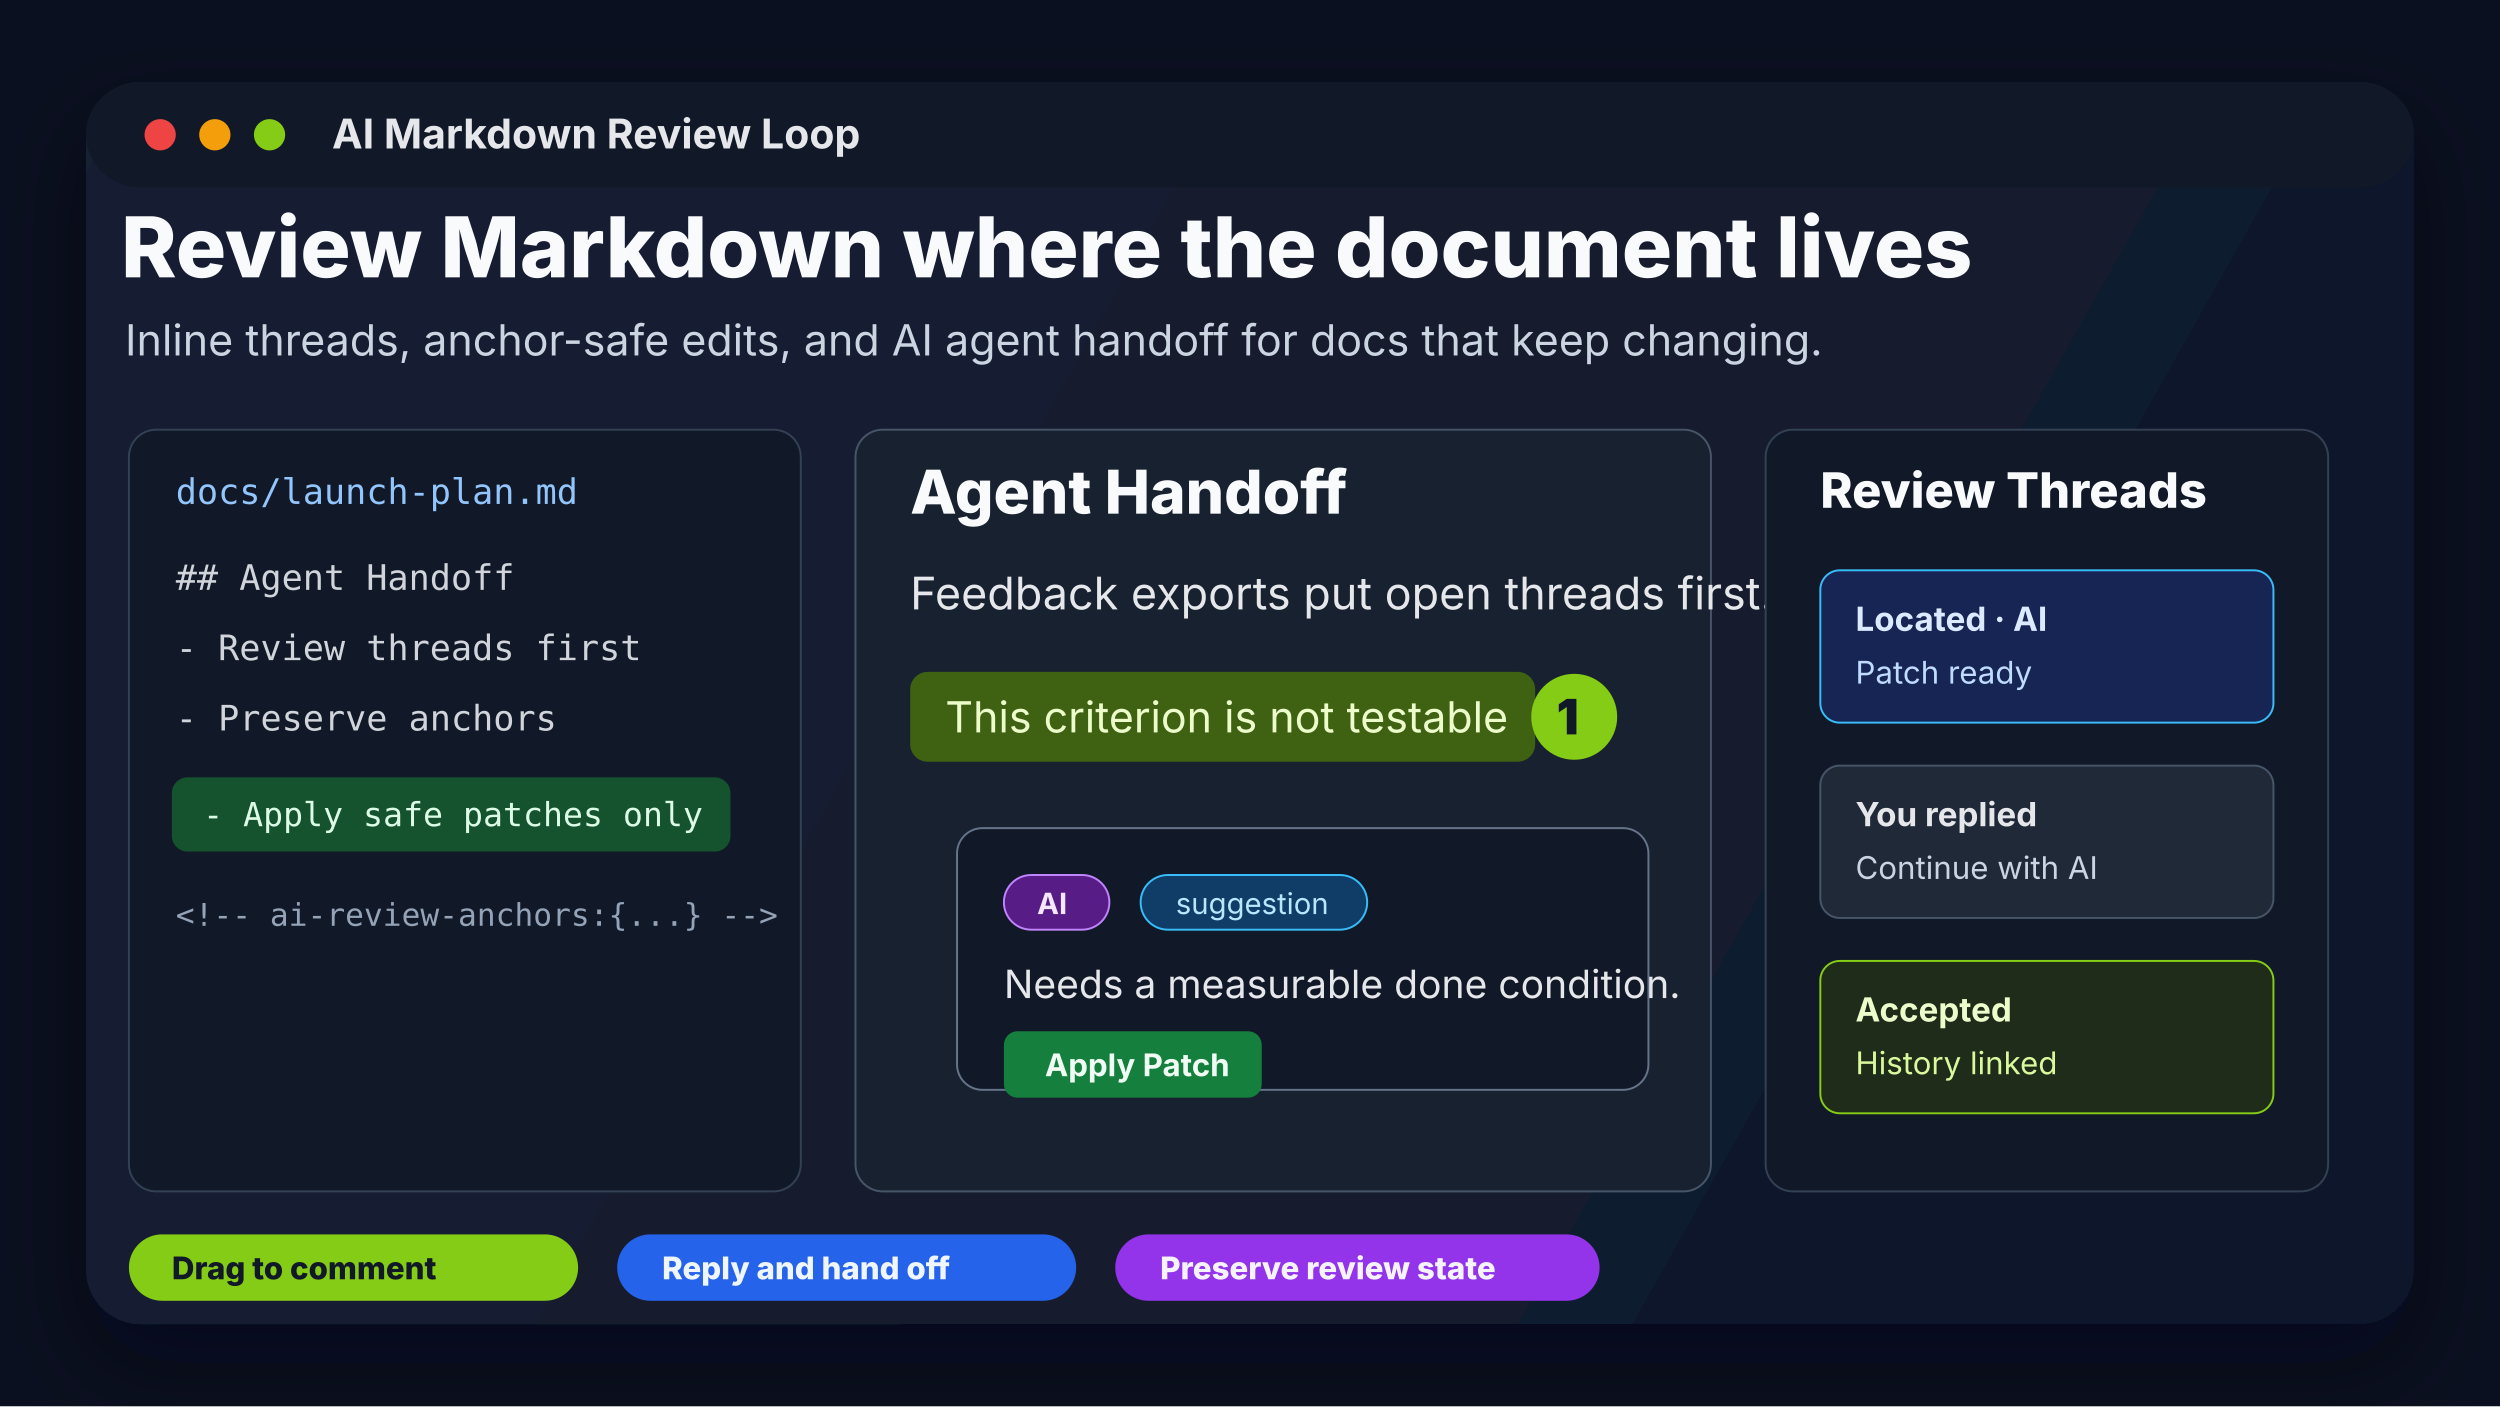
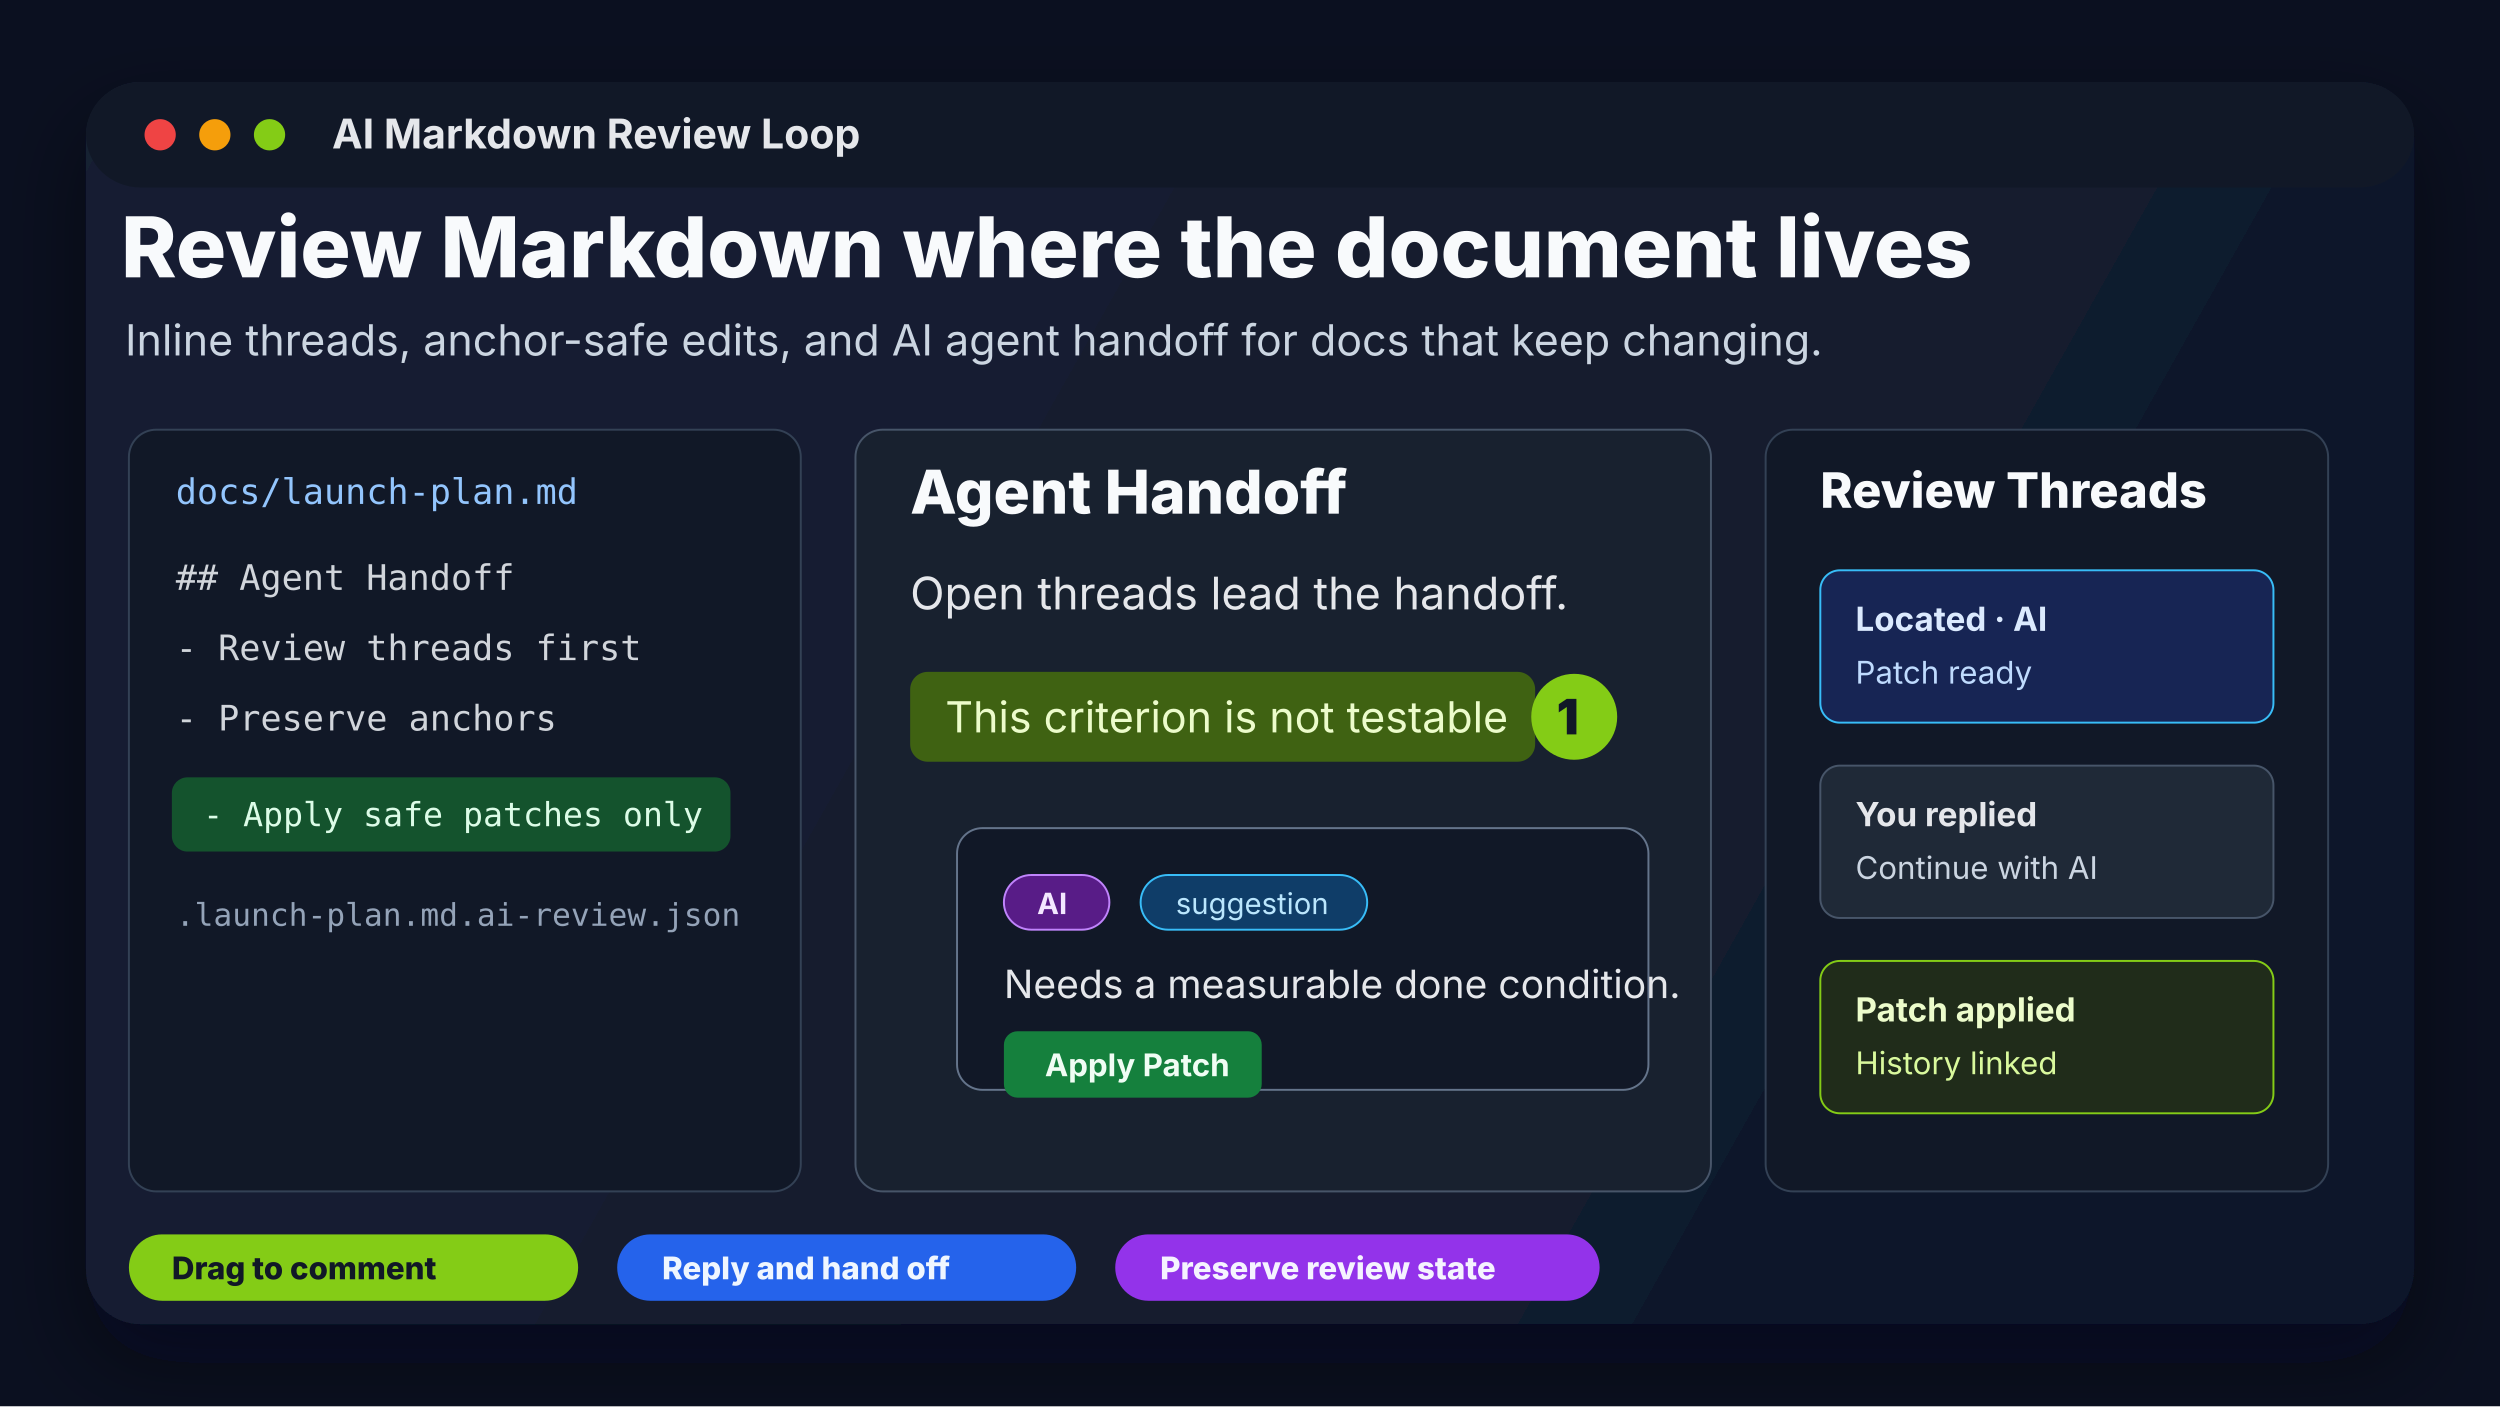
<svg xmlns="http://www.w3.org/2000/svg" width="1280" height="720" viewBox="0 0 1280 720" role="img" aria-labelledby="title desc">
  <defs>
    <linearGradient id="chrome" x1="0" y1="0" x2="1280" y2="720" gradientUnits="userSpaceOnUse">
      <stop offset="0" stop-color="#172033" />
      <stop offset="1" stop-color="#0f172a" />
    </linearGradient>
    <filter id="shadow" x="-20%" y="-20%" width="140%" height="140%">
      <feDropShadow dx="0" dy="20" stdDeviation="22" flood-color="#020617" flood-opacity="0.45" />
    </filter>
  </defs>
  <rect width="1280" height="720" fill="#0b1020" />
  <rect x="44" y="42" width="1192" height="636" rx="28" fill="url(#chrome)" filter="url(#shadow)" />
  <rect x="44" y="42" width="1192" height="54" rx="28" fill="#111827" />
  <circle cx="82" cy="69" r="8" fill="#ef4444" />
  <circle cx="110" cy="69" r="8" fill="#f59e0b" />
  <circle cx="138" cy="69" r="8" fill="#84cc16" />
  <text x="170" y="76" fill="#e5e7eb" font-size="21" font-family="Inter, Arial, sans-serif" font-weight="700">AI Markdown Review Loop</text>
  <text x="62" y="142" fill="#f8fafc" font-size="43" font-family="Inter, Arial, sans-serif" font-weight="800">Review Markdown where the document lives</text>
  <text x="64" y="182" fill="#cbd5e1" font-size="22" font-family="Inter, Arial, sans-serif">Inline threads, anchor-safe edits, and AI agent handoff for docs that keep changing.</text>
  <rect x="66" y="220" width="344" height="390" rx="14" fill="#111827" stroke="#334155" />
  <text x="90" y="258" fill="#93c5fd" font-size="18" font-family="SFMono-Regular, Menlo, monospace">docs/launch-plan.md</text>
  <text x="90" y="302" fill="#d1d5db" font-size="18" font-family="SFMono-Regular, Menlo, monospace">## Agent Handoff</text>
  <text x="90" y="338" fill="#d1d5db" font-size="18" font-family="SFMono-Regular, Menlo, monospace">- Review threads first</text>
  <text x="90" y="374" fill="#d1d5db" font-size="18" font-family="SFMono-Regular, Menlo, monospace">- Preserve anchors</text>
  <rect x="88" y="398" width="286" height="38" rx="8" fill="#14532d" />
  <text x="104" y="423" fill="#dcfce7" font-size="17" font-family="SFMono-Regular, Menlo, monospace">- Apply safe patches only</text>
-   <text x="90" y="474" fill="#94a3b8" font-size="16" font-family="SFMono-Regular, Menlo, monospace">&lt;!-- ai-review-anchors:{...} --&gt;</text>
+   <text x="90" y="474" fill="#94a3b8" font-size="16" font-family="SFMono-Regular, Menlo, monospace">.launch-plan.md.ai-review.json</text>
  <rect x="438" y="220" width="438" height="390" rx="14" fill="#18212f" stroke="#475569" />
  <text x="466" y="263" fill="#f8fafc" font-size="31" font-family="Inter, Arial, sans-serif" font-weight="800">Agent Handoff</text>
-   <text x="466" y="312" fill="#e5e7eb" font-size="23" font-family="Inter, Arial, sans-serif">Feedback exports put open threads first.</text>
+   <text x="466" y="312" fill="#e5e7eb" font-size="23" font-family="Inter, Arial, sans-serif">Open threads lead the handoff.</text>
  <rect x="466" y="344" width="320" height="46" rx="9" fill="#3f6212" />
  <text x="484" y="375" fill="#ecfccb" font-size="22" font-family="Inter, Arial, sans-serif">This criterion is not testable</text>
  <circle cx="806" cy="367" r="22" fill="#84cc16" />
  <text x="797" y="376" fill="#111827" font-size="25" font-family="Inter, Arial, sans-serif" font-weight="900">1</text>
  <rect x="490" y="424" width="354" height="134" rx="13" fill="#111827" stroke="#64748b" />
  <rect x="514" y="448" width="54" height="28" rx="14" fill="#581c87" stroke="#c084fc" />
  <text x="531" y="468" fill="#f3e8ff" font-size="15" font-family="Inter, Arial, sans-serif" font-weight="700">AI</text>
  <rect x="584" y="448" width="116" height="28" rx="14" fill="#0f3d68" stroke="#38bdf8" />
  <text x="602" y="468" fill="#bae6fd" font-size="15" font-family="Inter, Arial, sans-serif">suggestion</text>
  <text x="514" y="511" fill="#e5e7eb" font-size="20" font-family="Inter, Arial, sans-serif">Needs a measurable done condition.</text>
  <rect x="514" y="528" width="132" height="34" rx="7" fill="#15803d" />
  <text x="535" y="551" fill="#f0fdf4" font-size="16" font-family="Inter, Arial, sans-serif" font-weight="700">Apply Patch</text>
  <rect x="904" y="220" width="288" height="390" rx="14" fill="#111827" stroke="#334155" />
  <text x="932" y="260" fill="#f8fafc" font-size="25" font-family="Inter, Arial, sans-serif" font-weight="800">Review Threads</text>
  <rect x="932" y="292" width="232" height="78" rx="10" fill="#172554" stroke="#38bdf8" />
  <text x="950" y="323" fill="#dbeafe" font-size="17" font-family="Inter, Arial, sans-serif" font-weight="700">Located · AI</text>
  <text x="950" y="350" fill="#bfdbfe" font-size="16" font-family="Inter, Arial, sans-serif">Patch ready</text>
  <rect x="932" y="392" width="232" height="78" rx="10" fill="#1f2937" stroke="#475569" />
  <text x="950" y="423" fill="#e5e7eb" font-size="17" font-family="Inter, Arial, sans-serif" font-weight="700">You replied</text>
  <text x="950" y="450" fill="#cbd5e1" font-size="16" font-family="Inter, Arial, sans-serif">Continue with AI</text>
  <rect x="932" y="492" width="232" height="78" rx="10" fill="#202c1a" stroke="#84cc16" />
-   <text x="950" y="523" fill="#ecfccb" font-size="17" font-family="Inter, Arial, sans-serif" font-weight="700">Accepted</text>
+   <text x="950" y="523" fill="#ecfccb" font-size="17" font-family="Inter, Arial, sans-serif" font-weight="700">Patch applied</text>
  <text x="950" y="550" fill="#d9f99d" font-size="16" font-family="Inter, Arial, sans-serif">History linked</text>
  <rect x="66" y="632" width="230" height="34" rx="17" fill="#84cc16" />
  <text x="88" y="655" fill="#111827" font-size="16" font-family="Inter, Arial, sans-serif" font-weight="800">Drag to comment</text>
  <rect x="316" y="632" width="235" height="34" rx="17" fill="#2563eb" />
  <text x="339" y="655" fill="#eff6ff" font-size="16" font-family="Inter, Arial, sans-serif" font-weight="800">Reply and hand off</text>
  <rect x="571" y="632" width="248" height="34" rx="17" fill="#9333ea" />
  <text x="594" y="655" fill="#f5f3ff" font-size="16" font-family="Inter, Arial, sans-serif" font-weight="800">Preserve review state</text>
</svg>
